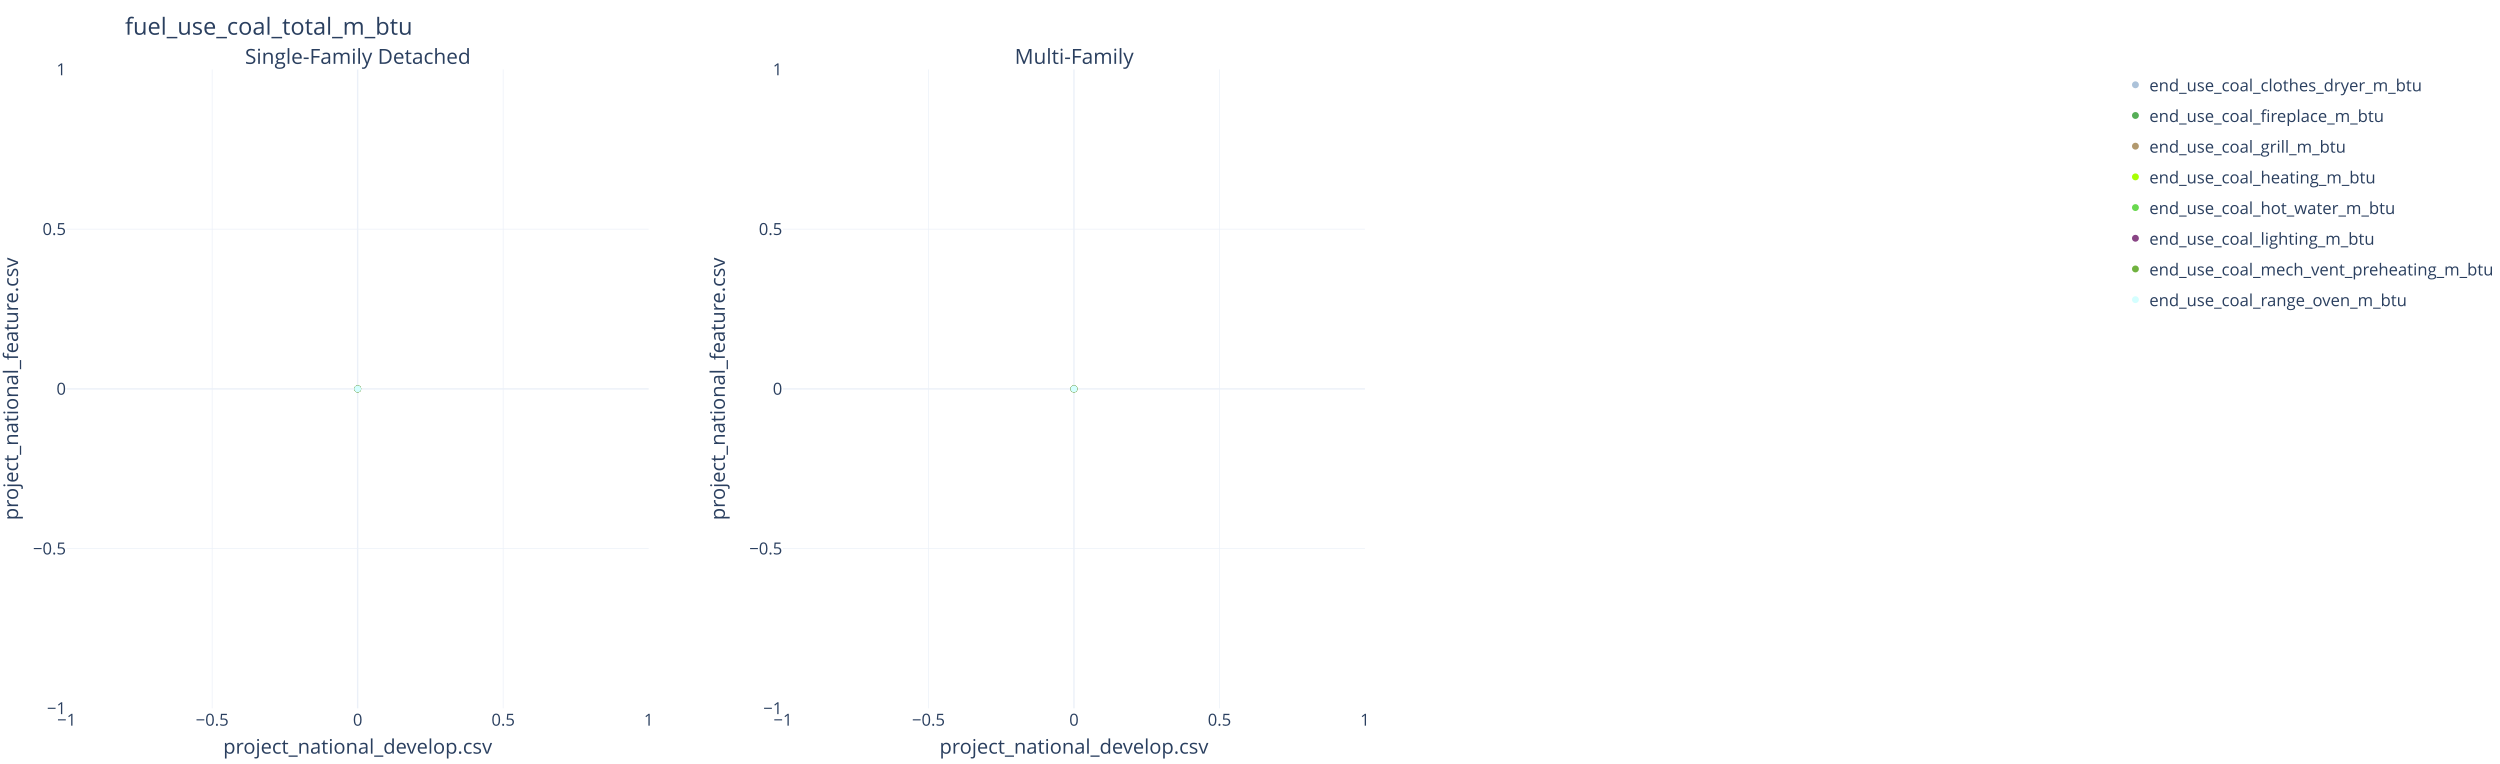
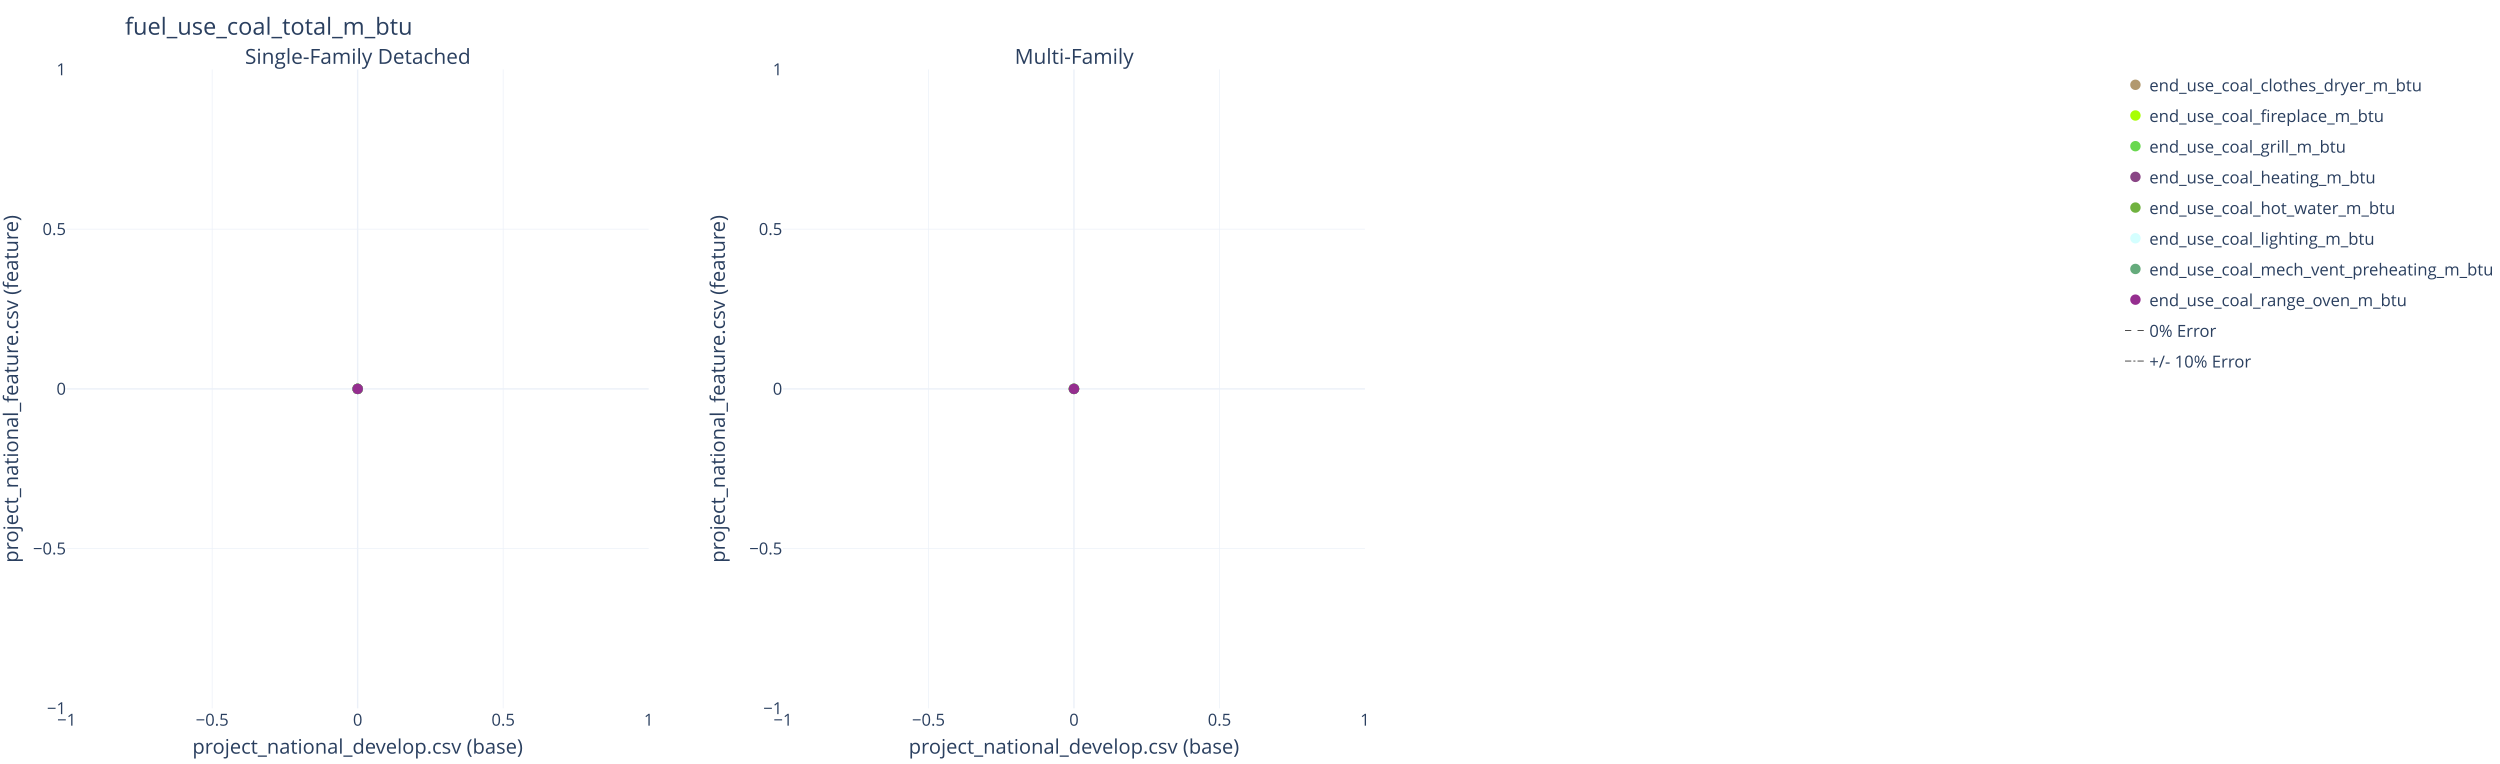
<svg xmlns="http://www.w3.org/2000/svg" class="main-svg" width="3600" height="1100" style="" viewBox="0 0 3600 1100">
  <rect x="0" y="0" width="3600" height="1100" style="fill: rgb(255, 255, 255); fill-opacity: 1;" />
-   <defs id="defs-94678b">
+   <defs id="defs-ed091d">
    <g class="clips">
-       <clipPath id="clip94678bxyplot" class="plotclip">
+       <clipPath id="cliped091dxyplot" class="plotclip">
        <rect width="838.067" height="920" />
      </clipPath>
-       <clipPath id="clip94678bx2y2plot" class="plotclip">
+       <clipPath id="cliped091dx2y2plot" class="plotclip">
        <rect width="838.067" height="920" />
      </clipPath>
-       <clipPath class="axesclip" id="clip94678bx">
+       <clipPath class="axesclip" id="cliped091dx">
        <rect x="96" y="0" width="838.067" height="1100" />
      </clipPath>
-       <clipPath class="axesclip" id="clip94678by">
+       <clipPath class="axesclip" id="cliped091dy">
        <rect x="0" y="100" width="3600" height="920" />
      </clipPath>
-       <clipPath class="axesclip" id="clip94678bxy">
+       <clipPath class="axesclip" id="cliped091dxy">
        <rect x="96" y="100" width="838.067" height="920" />
      </clipPath>
-       <clipPath class="axesclip" id="clip94678by2">
+       <clipPath class="axesclip" id="cliped091dy2">
        <rect x="0" y="100" width="3600" height="920" />
      </clipPath>
-       <clipPath class="axesclip" id="clip94678bxy2">
+       <clipPath class="axesclip" id="cliped091dxy2">
        <rect x="96" y="100" width="838.067" height="920" />
      </clipPath>
-       <clipPath class="axesclip" id="clip94678bx2">
+       <clipPath class="axesclip" id="cliped091dx2">
        <rect x="1127.467" y="0" width="838.067" height="1100" />
      </clipPath>
-       <clipPath class="axesclip" id="clip94678bx2y">
+       <clipPath class="axesclip" id="cliped091dx2y">
        <rect x="1127.467" y="100" width="838.067" height="920" />
      </clipPath>
-       <clipPath class="axesclip" id="clip94678bx2y2">
+       <clipPath class="axesclip" id="cliped091dx2y2">
        <rect x="1127.467" y="100" width="838.067" height="920" />
      </clipPath>
    </g>
    <g class="gradients" />
  </defs>
  <g class="bglayer" />
  <g class="layer-below">
    <g class="imagelayer" />
    <g class="shapelayer" />
  </g>
  <g class="cartesianlayer">
    <g class="subplot xy">
      <g class="layer-subplot">
        <g class="shapelayer" />
        <g class="imagelayer" />
      </g>
      <g class="gridlayer">
        <g class="x">
          <path class="xgrid crisp" transform="translate(305.52,0)" d="M0,100v920" style="stroke: rgb(235, 240, 248); stroke-opacity: 1; stroke-width: 1px;" />
          <path class="xgrid crisp" transform="translate(724.55,0)" d="M0,100v920" style="stroke: rgb(235, 240, 248); stroke-opacity: 1; stroke-width: 1px;" />
        </g>
        <g class="y">
          <path class="ygrid crisp" transform="translate(0,790)" d="M96,0h838.067" style="stroke: rgb(235, 240, 248); stroke-opacity: 1; stroke-width: 1px;" />
          <path class="ygrid crisp" transform="translate(0,330)" d="M96,0h838.067" style="stroke: rgb(235, 240, 248); stroke-opacity: 1; stroke-width: 1px;" />
        </g>
      </g>
      <g class="zerolinelayer">
        <path class="xzl zl crisp" transform="translate(515.03,0)" d="M0,100v920" style="stroke: rgb(235, 240, 248); stroke-opacity: 1; stroke-width: 2px;" />
        <path class="yzl zl crisp" transform="translate(0,560)" d="M96,0h838.067" style="stroke: rgb(235, 240, 248); stroke-opacity: 1; stroke-width: 2px;" />
      </g>
      <path class="xlines-below" />
      <path class="ylines-below" />
      <g class="overlines-below" />
      <g class="xaxislayer-below" />
      <g class="yaxislayer-below" />
      <g class="overaxes-below" />
-       <g class="plot" transform="translate(96,100)" clip-path="url('#clip94678bxyplot')">
+       <g class="plot" transform="translate(96,100)" clip-path="url('#cliped091dxyplot')">
        <g class="scatterlayer mlayer">
-           <g class="trace scatter trace710311" style="stroke-miterlimit: 2; opacity: 1;">
-             <g class="fills" />
-             <g class="errorbars" />
-             <g class="lines" />
-             <g class="points">
-               <path class="point" transform="translate(419.03,460)" d="M5,0A5,5 0 1,1 0,-5A5,5 0 0,1 5,0Z" style="opacity: 1; stroke-width: 0px; fill: rgb(172, 194, 217); fill-opacity: 1;" />
-             </g>
-             <g class="text" />
-           </g>
-           <g class="trace scatter trace073301" style="stroke-miterlimit: 2; opacity: 1;">
-             <g class="fills" />
-             <g class="errorbars" />
-             <g class="lines" />
-             <g class="points">
-               <path class="point" transform="translate(419.03,460)" d="M5,0A5,5 0 1,1 0,-5A5,5 0 0,1 5,0Z" style="opacity: 1; stroke-width: 0px; fill: rgb(86, 174, 87); fill-opacity: 1;" />
-             </g>
-             <g class="text" />
-           </g>
-           <g class="trace scatter traceb9f1d2" style="stroke-miterlimit: 2; opacity: 1;">
-             <g class="fills" />
-             <g class="errorbars" />
-             <g class="lines" />
-             <g class="points">
-               <path class="point" transform="translate(419.03,460)" d="M5,0A5,5 0 1,1 0,-5A5,5 0 0,1 5,0Z" style="opacity: 1; stroke-width: 0px; fill: rgb(178, 153, 110); fill-opacity: 1;" />
-             </g>
-             <g class="text" />
-           </g>
-           <g class="trace scatter trace494e0f" style="stroke-miterlimit: 2; opacity: 1;">
-             <g class="fills" />
-             <g class="errorbars" />
-             <g class="lines" />
-             <g class="points">
-               <path class="point" transform="translate(419.03,460)" d="M5,0A5,5 0 1,1 0,-5A5,5 0 0,1 5,0Z" style="opacity: 1; stroke-width: 0px; fill: rgb(168, 255, 4); fill-opacity: 1;" />
-             </g>
-             <g class="text" />
-           </g>
-           <g class="trace scatter trace3a5a99" style="stroke-miterlimit: 2; opacity: 1;">
-             <g class="fills" />
-             <g class="errorbars" />
-             <g class="lines" />
-             <g class="points">
-               <path class="point" transform="translate(419.03,460)" d="M5,0A5,5 0 1,1 0,-5A5,5 0 0,1 5,0Z" style="opacity: 1; stroke-width: 0px; fill: rgb(105, 216, 79); fill-opacity: 1;" />
-             </g>
-             <g class="text" />
-           </g>
-           <g class="trace scatter trace2e0245" style="stroke-miterlimit: 2; opacity: 1;">
-             <g class="fills" />
-             <g class="errorbars" />
-             <g class="lines" />
-             <g class="points">
-               <path class="point" transform="translate(419.03,460)" d="M5,0A5,5 0 1,1 0,-5A5,5 0 0,1 5,0Z" style="opacity: 1; stroke-width: 0px; fill: rgb(137, 69, 133); fill-opacity: 1;" />
-             </g>
-             <g class="text" />
-           </g>
-           <g class="trace scatter trace56c5fd" style="stroke-miterlimit: 2; opacity: 1;">
-             <g class="fills" />
-             <g class="errorbars" />
-             <g class="lines" />
-             <g class="points">
-               <path class="point" transform="translate(419.03,460)" d="M5,0A5,5 0 1,1 0,-5A5,5 0 0,1 5,0Z" style="opacity: 1; stroke-width: 0px; fill: rgb(112, 178, 63); fill-opacity: 1;" />
-             </g>
-             <g class="text" />
-           </g>
-           <g class="trace scatter traceb5916f" style="stroke-miterlimit: 2; opacity: 1;">
-             <g class="fills" />
-             <g class="errorbars" />
-             <g class="lines" />
-             <g class="points">
-               <path class="point" transform="translate(419.03,460)" d="M5,0A5,5 0 1,1 0,-5A5,5 0 0,1 5,0Z" style="opacity: 1; stroke-width: 0px; fill: rgb(212, 255, 255); fill-opacity: 1;" />
-             </g>
-             <g class="text" />
-           </g>
-           <g class="trace scatter trace6bd25e" style="stroke-miterlimit: 2; opacity: 1;">
+           <g class="trace scatter trace823c44" style="stroke-miterlimit: 2; opacity: 1;">
+             <g class="fills" />
+             <g class="errorbars" />
+             <g class="lines" />
+             <g class="points">
+               <path class="point" transform="translate(419.03,460)" d="M7.5,0A7.5,7.5 0 1,1 0,-7.5A7.5,7.5 0 0,1 7.5,0Z" style="opacity: 1; stroke-width: 0px; fill: rgb(178, 153, 110); fill-opacity: 1;" />
+             </g>
+             <g class="text" />
+           </g>
+           <g class="trace scatter trace1d1b53" style="stroke-miterlimit: 2; opacity: 1;">
+             <g class="fills" />
+             <g class="errorbars" />
+             <g class="lines" />
+             <g class="points">
+               <path class="point" transform="translate(419.03,460)" d="M7.5,0A7.5,7.5 0 1,1 0,-7.5A7.5,7.5 0 0,1 7.5,0Z" style="opacity: 1; stroke-width: 0px; fill: rgb(168, 255, 4); fill-opacity: 1;" />
+             </g>
+             <g class="text" />
+           </g>
+           <g class="trace scatter tracea0a9a2" style="stroke-miterlimit: 2; opacity: 1;">
+             <g class="fills" />
+             <g class="errorbars" />
+             <g class="lines" />
+             <g class="points">
+               <path class="point" transform="translate(419.03,460)" d="M7.5,0A7.5,7.5 0 1,1 0,-7.5A7.5,7.5 0 0,1 7.5,0Z" style="opacity: 1; stroke-width: 0px; fill: rgb(105, 216, 79); fill-opacity: 1;" />
+             </g>
+             <g class="text" />
+           </g>
+           <g class="trace scatter trace26177e" style="stroke-miterlimit: 2; opacity: 1;">
+             <g class="fills" />
+             <g class="errorbars" />
+             <g class="lines" />
+             <g class="points">
+               <path class="point" transform="translate(419.03,460)" d="M7.5,0A7.5,7.5 0 1,1 0,-7.5A7.5,7.5 0 0,1 7.5,0Z" style="opacity: 1; stroke-width: 0px; fill: rgb(137, 69, 133); fill-opacity: 1;" />
+             </g>
+             <g class="text" />
+           </g>
+           <g class="trace scatter trace4a5c3f" style="stroke-miterlimit: 2; opacity: 1;">
+             <g class="fills" />
+             <g class="errorbars" />
+             <g class="lines" />
+             <g class="points">
+               <path class="point" transform="translate(419.03,460)" d="M7.5,0A7.5,7.5 0 1,1 0,-7.5A7.5,7.5 0 0,1 7.5,0Z" style="opacity: 1; stroke-width: 0px; fill: rgb(112, 178, 63); fill-opacity: 1;" />
+             </g>
+             <g class="text" />
+           </g>
+           <g class="trace scatter trace0bc71f" style="stroke-miterlimit: 2; opacity: 1;">
+             <g class="fills" />
+             <g class="errorbars" />
+             <g class="lines" />
+             <g class="points">
+               <path class="point" transform="translate(419.03,460)" d="M7.5,0A7.5,7.5 0 1,1 0,-7.5A7.5,7.5 0 0,1 7.5,0Z" style="opacity: 1; stroke-width: 0px; fill: rgb(212, 255, 255); fill-opacity: 1;" />
+             </g>
+             <g class="text" />
+           </g>
+           <g class="trace scatter trace095225" style="stroke-miterlimit: 2; opacity: 1;">
+             <g class="fills" />
+             <g class="errorbars" />
+             <g class="lines" />
+             <g class="points">
+               <path class="point" transform="translate(419.03,460)" d="M7.5,0A7.5,7.5 0 1,1 0,-7.5A7.5,7.5 0 0,1 7.5,0Z" style="opacity: 1; stroke-width: 0px; fill: rgb(101, 171, 124); fill-opacity: 1;" />
+             </g>
+             <g class="text" />
+           </g>
+           <g class="trace scatter tracea6c4b5" style="stroke-miterlimit: 2; opacity: 1;">
+             <g class="fills" />
+             <g class="errorbars" />
+             <g class="lines" />
+             <g class="points">
+               <path class="point" transform="translate(419.03,460)" d="M7.5,0A7.5,7.5 0 1,1 0,-7.5A7.5,7.5 0 0,1 7.5,0Z" style="opacity: 1; stroke-width: 0px; fill: rgb(149, 46, 143); fill-opacity: 1;" />
+             </g>
+             <g class="text" />
+           </g>
+           <g class="trace scatter tracebda69d" style="stroke-miterlimit: 2; opacity: 1;">
+             <g class="fills" />
+             <g class="errorbars" />
+             <g class="lines" />
+             <g class="points" />
+             <g class="text" />
+           </g>
+           <g class="trace scatter trace64af4a" style="stroke-miterlimit: 2; opacity: 1;">
+             <g class="fills" />
+             <g class="errorbars" />
+             <g class="lines" />
+             <g class="points" />
+             <g class="text" />
+           </g>
+           <g class="trace scatter trace958ac4" style="stroke-miterlimit: 2; opacity: 1;">
            <g class="fills" />
            <g class="errorbars" />
            <g class="lines" />
            <g class="points" />
            <g class="text" />
          </g>
        </g>
      </g>
      <g class="overplot" />
      <path class="xlines-above crisp" d="M0,0" style="fill: none;" />
      <path class="ylines-above crisp" d="M0,0" style="fill: none;" />
      <g class="overlines-above" />
      <g class="xaxislayer-above">
        <g class="xtick">
          <text text-anchor="middle" x="0" y="1045" transform="translate(96,0)" style="font-family: 'Open Sans', verdana, arial, sans-serif; font-size: 24px; fill: rgb(42, 63, 95); fill-opacity: 1; white-space: pre;">−1</text>
        </g>
        <g class="xtick">
          <text text-anchor="middle" x="0" y="1045" transform="translate(305.52,0)" style="font-family: 'Open Sans', verdana, arial, sans-serif; font-size: 24px; fill: rgb(42, 63, 95); fill-opacity: 1; white-space: pre;">−0.5</text>
        </g>
        <g class="xtick">
          <text text-anchor="middle" x="0" y="1045" transform="translate(515.03,0)" style="font-family: 'Open Sans', verdana, arial, sans-serif; font-size: 24px; fill: rgb(42, 63, 95); fill-opacity: 1; white-space: pre;">0</text>
        </g>
        <g class="xtick">
          <text text-anchor="middle" x="0" y="1045" transform="translate(724.55,0)" style="font-family: 'Open Sans', verdana, arial, sans-serif; font-size: 24px; fill: rgb(42, 63, 95); fill-opacity: 1; white-space: pre;">0.5</text>
        </g>
        <g class="xtick">
          <text text-anchor="middle" x="0" y="1045" transform="translate(934.07,0)" style="font-family: 'Open Sans', verdana, arial, sans-serif; font-size: 24px; fill: rgb(42, 63, 95); fill-opacity: 1; white-space: pre;">1</text>
        </g>
      </g>
      <g class="yaxislayer-above">
        <g class="ytick">
          <text text-anchor="end" x="95" y="8.4" transform="translate(0,1020)" style="font-family: 'Open Sans', verdana, arial, sans-serif; font-size: 24px; fill: rgb(42, 63, 95); fill-opacity: 1; white-space: pre;">−1</text>
        </g>
        <g class="ytick">
          <text text-anchor="end" x="95" y="8.4" transform="translate(0,790)" style="font-family: 'Open Sans', verdana, arial, sans-serif; font-size: 24px; fill: rgb(42, 63, 95); fill-opacity: 1; white-space: pre;">−0.5</text>
        </g>
        <g class="ytick">
          <text text-anchor="end" x="95" y="8.4" transform="translate(0,560)" style="font-family: 'Open Sans', verdana, arial, sans-serif; font-size: 24px; fill: rgb(42, 63, 95); fill-opacity: 1; white-space: pre;">0</text>
        </g>
        <g class="ytick">
          <text text-anchor="end" x="95" y="8.4" transform="translate(0,330)" style="font-family: 'Open Sans', verdana, arial, sans-serif; font-size: 24px; fill: rgb(42, 63, 95); fill-opacity: 1; white-space: pre;">0.5</text>
        </g>
        <g class="ytick">
          <text text-anchor="end" x="95" y="8.4" transform="translate(0,100)" style="font-family: 'Open Sans', verdana, arial, sans-serif; font-size: 24px; fill: rgb(42, 63, 95); fill-opacity: 1; white-space: pre;">1</text>
        </g>
      </g>
      <g class="overaxes-above" />
    </g>
    <g class="subplot x2y2">
      <g class="layer-subplot">
        <g class="shapelayer" />
        <g class="imagelayer" />
      </g>
      <g class="gridlayer">
        <g class="x2">
          <path class="x2grid crisp" transform="translate(1336.987,0)" d="M0,100v920" style="stroke: rgb(235, 240, 248); stroke-opacity: 1; stroke-width: 1px;" />
          <path class="x2grid crisp" transform="translate(1756.017,0)" d="M0,100v920" style="stroke: rgb(235, 240, 248); stroke-opacity: 1; stroke-width: 1px;" />
        </g>
        <g class="y2">
          <path class="y2grid crisp" transform="translate(0,790)" d="M1127.467,0h838.067" style="stroke: rgb(235, 240, 248); stroke-opacity: 1; stroke-width: 1px;" />
          <path class="y2grid crisp" transform="translate(0,330)" d="M1127.467,0h838.067" style="stroke: rgb(235, 240, 248); stroke-opacity: 1; stroke-width: 1px;" />
        </g>
      </g>
      <g class="zerolinelayer">
        <path class="x2zl zl crisp" transform="translate(1546.497,0)" d="M0,100v920" style="stroke: rgb(235, 240, 248); stroke-opacity: 1; stroke-width: 2px;" />
        <path class="y2zl zl crisp" transform="translate(0,560)" d="M1127.467,0h838.067" style="stroke: rgb(235, 240, 248); stroke-opacity: 1; stroke-width: 2px;" />
      </g>
      <path class="xlines-below" />
      <path class="ylines-below" />
      <g class="overlines-below" />
      <g class="xaxislayer-below" />
      <g class="yaxislayer-below" />
      <g class="overaxes-below" />
-       <g class="plot" transform="translate(1127.467,100)" clip-path="url('#clip94678bx2y2plot')">
+       <g class="plot" transform="translate(1127.467,100)" clip-path="url('#cliped091dx2y2plot')">
        <g class="scatterlayer mlayer">
-           <g class="trace scatter trace18701d" style="stroke-miterlimit: 2; opacity: 1;">
-             <g class="fills" />
-             <g class="errorbars" />
-             <g class="lines" />
-             <g class="points">
-               <path class="point" transform="translate(419.03,460)" d="M5,0A5,5 0 1,1 0,-5A5,5 0 0,1 5,0Z" style="opacity: 1; stroke-width: 0px; fill: rgb(172, 194, 217); fill-opacity: 1;" />
-             </g>
-             <g class="text" />
-           </g>
-           <g class="trace scatter trace52a32a" style="stroke-miterlimit: 2; opacity: 1;">
-             <g class="fills" />
-             <g class="errorbars" />
-             <g class="lines" />
-             <g class="points">
-               <path class="point" transform="translate(419.03,460)" d="M5,0A5,5 0 1,1 0,-5A5,5 0 0,1 5,0Z" style="opacity: 1; stroke-width: 0px; fill: rgb(86, 174, 87); fill-opacity: 1;" />
-             </g>
-             <g class="text" />
-           </g>
-           <g class="trace scatter trace4c1690" style="stroke-miterlimit: 2; opacity: 1;">
-             <g class="fills" />
-             <g class="errorbars" />
-             <g class="lines" />
-             <g class="points">
-               <path class="point" transform="translate(419.03,460)" d="M5,0A5,5 0 1,1 0,-5A5,5 0 0,1 5,0Z" style="opacity: 1; stroke-width: 0px; fill: rgb(178, 153, 110); fill-opacity: 1;" />
-             </g>
-             <g class="text" />
-           </g>
-           <g class="trace scatter trace4bab06" style="stroke-miterlimit: 2; opacity: 1;">
-             <g class="fills" />
-             <g class="errorbars" />
-             <g class="lines" />
-             <g class="points">
-               <path class="point" transform="translate(419.03,460)" d="M5,0A5,5 0 1,1 0,-5A5,5 0 0,1 5,0Z" style="opacity: 1; stroke-width: 0px; fill: rgb(168, 255, 4); fill-opacity: 1;" />
-             </g>
-             <g class="text" />
-           </g>
-           <g class="trace scatter traceb07df9" style="stroke-miterlimit: 2; opacity: 1;">
-             <g class="fills" />
-             <g class="errorbars" />
-             <g class="lines" />
-             <g class="points">
-               <path class="point" transform="translate(419.03,460)" d="M5,0A5,5 0 1,1 0,-5A5,5 0 0,1 5,0Z" style="opacity: 1; stroke-width: 0px; fill: rgb(105, 216, 79); fill-opacity: 1;" />
-             </g>
-             <g class="text" />
-           </g>
-           <g class="trace scatter tracede3e9a" style="stroke-miterlimit: 2; opacity: 1;">
-             <g class="fills" />
-             <g class="errorbars" />
-             <g class="lines" />
-             <g class="points">
-               <path class="point" transform="translate(419.03,460)" d="M5,0A5,5 0 1,1 0,-5A5,5 0 0,1 5,0Z" style="opacity: 1; stroke-width: 0px; fill: rgb(137, 69, 133); fill-opacity: 1;" />
-             </g>
-             <g class="text" />
-           </g>
-           <g class="trace scatter trace8f5a95" style="stroke-miterlimit: 2; opacity: 1;">
-             <g class="fills" />
-             <g class="errorbars" />
-             <g class="lines" />
-             <g class="points">
-               <path class="point" transform="translate(419.03,460)" d="M5,0A5,5 0 1,1 0,-5A5,5 0 0,1 5,0Z" style="opacity: 1; stroke-width: 0px; fill: rgb(112, 178, 63); fill-opacity: 1;" />
-             </g>
-             <g class="text" />
-           </g>
-           <g class="trace scatter trace6a62f3" style="stroke-miterlimit: 2; opacity: 1;">
-             <g class="fills" />
-             <g class="errorbars" />
-             <g class="lines" />
-             <g class="points">
-               <path class="point" transform="translate(419.03,460)" d="M5,0A5,5 0 1,1 0,-5A5,5 0 0,1 5,0Z" style="opacity: 1; stroke-width: 0px; fill: rgb(212, 255, 255); fill-opacity: 1;" />
-             </g>
-             <g class="text" />
-           </g>
-           <g class="trace scatter traceb321d5" style="stroke-miterlimit: 2; opacity: 1;">
+           <g class="trace scatter trace328098" style="stroke-miterlimit: 2; opacity: 1;">
+             <g class="fills" />
+             <g class="errorbars" />
+             <g class="lines" />
+             <g class="points">
+               <path class="point" transform="translate(419.03,460)" d="M7.5,0A7.5,7.5 0 1,1 0,-7.5A7.5,7.5 0 0,1 7.5,0Z" style="opacity: 1; stroke-width: 0px; fill: rgb(178, 153, 110); fill-opacity: 1;" />
+             </g>
+             <g class="text" />
+           </g>
+           <g class="trace scatter trace99a87f" style="stroke-miterlimit: 2; opacity: 1;">
+             <g class="fills" />
+             <g class="errorbars" />
+             <g class="lines" />
+             <g class="points">
+               <path class="point" transform="translate(419.03,460)" d="M7.5,0A7.5,7.5 0 1,1 0,-7.5A7.5,7.5 0 0,1 7.5,0Z" style="opacity: 1; stroke-width: 0px; fill: rgb(168, 255, 4); fill-opacity: 1;" />
+             </g>
+             <g class="text" />
+           </g>
+           <g class="trace scatter trace9da294" style="stroke-miterlimit: 2; opacity: 1;">
+             <g class="fills" />
+             <g class="errorbars" />
+             <g class="lines" />
+             <g class="points">
+               <path class="point" transform="translate(419.03,460)" d="M7.5,0A7.5,7.5 0 1,1 0,-7.5A7.5,7.5 0 0,1 7.5,0Z" style="opacity: 1; stroke-width: 0px; fill: rgb(105, 216, 79); fill-opacity: 1;" />
+             </g>
+             <g class="text" />
+           </g>
+           <g class="trace scatter tracebed4d6" style="stroke-miterlimit: 2; opacity: 1;">
+             <g class="fills" />
+             <g class="errorbars" />
+             <g class="lines" />
+             <g class="points">
+               <path class="point" transform="translate(419.03,460)" d="M7.5,0A7.5,7.5 0 1,1 0,-7.5A7.5,7.5 0 0,1 7.5,0Z" style="opacity: 1; stroke-width: 0px; fill: rgb(137, 69, 133); fill-opacity: 1;" />
+             </g>
+             <g class="text" />
+           </g>
+           <g class="trace scatter trace8d954c" style="stroke-miterlimit: 2; opacity: 1;">
+             <g class="fills" />
+             <g class="errorbars" />
+             <g class="lines" />
+             <g class="points">
+               <path class="point" transform="translate(419.03,460)" d="M7.5,0A7.5,7.5 0 1,1 0,-7.5A7.5,7.5 0 0,1 7.5,0Z" style="opacity: 1; stroke-width: 0px; fill: rgb(112, 178, 63); fill-opacity: 1;" />
+             </g>
+             <g class="text" />
+           </g>
+           <g class="trace scatter trace8e1cf2" style="stroke-miterlimit: 2; opacity: 1;">
+             <g class="fills" />
+             <g class="errorbars" />
+             <g class="lines" />
+             <g class="points">
+               <path class="point" transform="translate(419.03,460)" d="M7.5,0A7.5,7.5 0 1,1 0,-7.5A7.5,7.5 0 0,1 7.5,0Z" style="opacity: 1; stroke-width: 0px; fill: rgb(212, 255, 255); fill-opacity: 1;" />
+             </g>
+             <g class="text" />
+           </g>
+           <g class="trace scatter trace29c045" style="stroke-miterlimit: 2; opacity: 1;">
+             <g class="fills" />
+             <g class="errorbars" />
+             <g class="lines" />
+             <g class="points">
+               <path class="point" transform="translate(419.03,460)" d="M7.5,0A7.5,7.5 0 1,1 0,-7.5A7.5,7.5 0 0,1 7.5,0Z" style="opacity: 1; stroke-width: 0px; fill: rgb(101, 171, 124); fill-opacity: 1;" />
+             </g>
+             <g class="text" />
+           </g>
+           <g class="trace scatter tracefb71c3" style="stroke-miterlimit: 2; opacity: 1;">
+             <g class="fills" />
+             <g class="errorbars" />
+             <g class="lines" />
+             <g class="points">
+               <path class="point" transform="translate(419.03,460)" d="M7.5,0A7.5,7.5 0 1,1 0,-7.5A7.5,7.5 0 0,1 7.5,0Z" style="opacity: 1; stroke-width: 0px; fill: rgb(149, 46, 143); fill-opacity: 1;" />
+             </g>
+             <g class="text" />
+           </g>
+           <g class="trace scatter trace615777" style="stroke-miterlimit: 2; opacity: 1;">
+             <g class="fills" />
+             <g class="errorbars" />
+             <g class="lines" />
+             <g class="points" />
+             <g class="text" />
+           </g>
+           <g class="trace scatter trace800184" style="stroke-miterlimit: 2; opacity: 1;">
+             <g class="fills" />
+             <g class="errorbars" />
+             <g class="lines" />
+             <g class="points" />
+             <g class="text" />
+           </g>
+           <g class="trace scatter trace47124d" style="stroke-miterlimit: 2; opacity: 1;">
            <g class="fills" />
            <g class="errorbars" />
            <g class="lines" />
            <g class="points" />
            <g class="text" />
          </g>
        </g>
      </g>
      <g class="overplot" />
      <path class="xlines-above crisp" d="M0,0" style="fill: none;" />
      <path class="ylines-above crisp" d="M0,0" style="fill: none;" />
      <g class="overlines-above" />
      <g class="xaxislayer-above">
        <g class="x2tick">
          <text text-anchor="middle" x="0" y="1045" transform="translate(1127.467,0)" style="font-family: 'Open Sans', verdana, arial, sans-serif; font-size: 24px; fill: rgb(42, 63, 95); fill-opacity: 1; white-space: pre;">−1</text>
        </g>
        <g class="x2tick">
          <text text-anchor="middle" x="0" y="1045" transform="translate(1336.987,0)" style="font-family: 'Open Sans', verdana, arial, sans-serif; font-size: 24px; fill: rgb(42, 63, 95); fill-opacity: 1; white-space: pre;">−0.5</text>
        </g>
        <g class="x2tick">
          <text text-anchor="middle" x="0" y="1045" transform="translate(1546.497,0)" style="font-family: 'Open Sans', verdana, arial, sans-serif; font-size: 24px; fill: rgb(42, 63, 95); fill-opacity: 1; white-space: pre;">0</text>
        </g>
        <g class="x2tick">
          <text text-anchor="middle" x="0" y="1045" transform="translate(1756.017,0)" style="font-family: 'Open Sans', verdana, arial, sans-serif; font-size: 24px; fill: rgb(42, 63, 95); fill-opacity: 1; white-space: pre;">0.5</text>
        </g>
        <g class="x2tick">
          <text text-anchor="middle" x="0" y="1045" transform="translate(1965.537,0)" style="font-family: 'Open Sans', verdana, arial, sans-serif; font-size: 24px; fill: rgb(42, 63, 95); fill-opacity: 1; white-space: pre;">1</text>
        </g>
      </g>
      <g class="yaxislayer-above">
        <g class="y2tick">
          <text text-anchor="end" x="1126.467" y="8.4" transform="translate(0,1020)" style="font-family: 'Open Sans', verdana, arial, sans-serif; font-size: 24px; fill: rgb(42, 63, 95); fill-opacity: 1; white-space: pre;">−1</text>
        </g>
        <g class="y2tick">
          <text text-anchor="end" x="1126.467" y="8.4" transform="translate(0,790)" style="font-family: 'Open Sans', verdana, arial, sans-serif; font-size: 24px; fill: rgb(42, 63, 95); fill-opacity: 1; white-space: pre;">−0.5</text>
        </g>
        <g class="y2tick">
          <text text-anchor="end" x="1126.467" y="8.4" transform="translate(0,560)" style="font-family: 'Open Sans', verdana, arial, sans-serif; font-size: 24px; fill: rgb(42, 63, 95); fill-opacity: 1; white-space: pre;">0</text>
        </g>
        <g class="y2tick">
          <text text-anchor="end" x="1126.467" y="8.4" transform="translate(0,330)" style="font-family: 'Open Sans', verdana, arial, sans-serif; font-size: 24px; fill: rgb(42, 63, 95); fill-opacity: 1; white-space: pre;">0.5</text>
        </g>
        <g class="y2tick">
          <text text-anchor="end" x="1126.467" y="8.4" transform="translate(0,100)" style="font-family: 'Open Sans', verdana, arial, sans-serif; font-size: 24px; fill: rgb(42, 63, 95); fill-opacity: 1; white-space: pre;">1</text>
        </g>
      </g>
      <g class="overaxes-above" />
    </g>
  </g>
  <g class="polarlayer" />
  <g class="ternarylayer" />
  <g class="geolayer" />
  <g class="funnelarealayer" />
  <g class="pielayer" />
  <g class="treemaplayer" />
  <g class="sunburstlayer" />
  <g class="glimages" />
-   <defs id="topdefs-94678b">
+   <defs id="topdefs-ed091d">
    <g class="clips" />
-     <clipPath id="legend94678b">
-       <rect width="533" height="354" x="0" y="0" />
+     <clipPath id="legended091d">
+       <rect width="533" height="442" x="0" y="0" />
    </clipPath>
  </defs>
  <g class="layer-above">
    <g class="imagelayer" />
    <g class="shapelayer" />
  </g>
  <g class="infolayer">
    <g class="legend" pointer-events="all" transform="translate(3055.02,100)">
-       <rect class="bg" shape-rendering="crispEdges" style="stroke: rgb(68, 68, 68); stroke-opacity: 1; fill: rgb(255, 255, 255); fill-opacity: 1; stroke-width: 0px;" width="533" height="354" x="0" y="0" />
-       <g class="scrollbox" transform="" clip-path="url('#legend94678b')">
+       <rect class="bg" shape-rendering="crispEdges" style="stroke: rgb(68, 68, 68); stroke-opacity: 1; fill: rgb(255, 255, 255); fill-opacity: 1; stroke-width: 0px;" width="533" height="442" x="0" y="0" />
+       <g class="scrollbox" transform="" clip-path="url('#legended091d')">
        <g class="groups" transform="">
          <g class="traces" transform="translate(0,22.1)" style="opacity: 1;">
            <text class="legendtext" text-anchor="start" x="40" y="9.36" style="font-family: 'Open Sans', verdana, arial, sans-serif; font-size: 24px; fill: rgb(42, 63, 95); fill-opacity: 1; white-space: pre;">end_use_coal_clothes_dryer_m_btu</text>
            <g class="layers" style="opacity: 1;">
              <g class="legendfill" />
              <g class="legendlines" />
              <g class="legendsymbols">
                <g class="legendpoints">
-                   <path class="scatterpts" transform="translate(20,0)" d="M5,0A5,5 0 1,1 0,-5A5,5 0 0,1 5,0Z" style="opacity: 1; stroke-width: 0px; fill: rgb(172, 194, 217); fill-opacity: 1;" />
+                   <path class="scatterpts" transform="translate(20,0)" d="M7.5,0A7.5,7.5 0 1,1 0,-7.5A7.5,7.5 0 0,1 7.5,0Z" style="opacity: 1; stroke-width: 0px; fill: rgb(178, 153, 110); fill-opacity: 1;" />
                </g>
              </g>
            </g>
            <rect class="legendtoggle" x="0" y="-17.1" width="527.031" height="34.2" style="fill: rgb(0, 0, 0); fill-opacity: 0;" />
          </g>
        </g>
        <g class="groups" transform="translate(0,10)">
          <g class="traces" transform="translate(0,56.3)" style="opacity: 1;">
            <text class="legendtext" text-anchor="start" x="40" y="9.36" style="font-family: 'Open Sans', verdana, arial, sans-serif; font-size: 24px; fill: rgb(42, 63, 95); fill-opacity: 1; white-space: pre;">end_use_coal_fireplace_m_btu</text>
            <g class="layers" style="opacity: 1;">
              <g class="legendfill" />
              <g class="legendlines" />
              <g class="legendsymbols">
                <g class="legendpoints">
-                   <path class="scatterpts" transform="translate(20,0)" d="M5,0A5,5 0 1,1 0,-5A5,5 0 0,1 5,0Z" style="opacity: 1; stroke-width: 0px; fill: rgb(86, 174, 87); fill-opacity: 1;" />
+                   <path class="scatterpts" transform="translate(20,0)" d="M7.5,0A7.5,7.5 0 1,1 0,-7.5A7.5,7.5 0 0,1 7.5,0Z" style="opacity: 1; stroke-width: 0px; fill: rgb(168, 255, 4); fill-opacity: 1;" />
                </g>
              </g>
            </g>
            <rect class="legendtoggle" x="0" y="-17.1" width="527.031" height="34.2" style="fill: rgb(0, 0, 0); fill-opacity: 0;" />
          </g>
        </g>
        <g class="groups" transform="translate(0,20)">
          <g class="traces" transform="translate(0,90.5)" style="opacity: 1;">
            <text class="legendtext" text-anchor="start" x="40" y="9.36" style="font-family: 'Open Sans', verdana, arial, sans-serif; font-size: 24px; fill: rgb(42, 63, 95); fill-opacity: 1; white-space: pre;">end_use_coal_grill_m_btu</text>
            <g class="layers" style="opacity: 1;">
              <g class="legendfill" />
              <g class="legendlines" />
              <g class="legendsymbols">
                <g class="legendpoints">
-                   <path class="scatterpts" transform="translate(20,0)" d="M5,0A5,5 0 1,1 0,-5A5,5 0 0,1 5,0Z" style="opacity: 1; stroke-width: 0px; fill: rgb(178, 153, 110); fill-opacity: 1;" />
+                   <path class="scatterpts" transform="translate(20,0)" d="M7.5,0A7.5,7.5 0 1,1 0,-7.5A7.5,7.5 0 0,1 7.5,0Z" style="opacity: 1; stroke-width: 0px; fill: rgb(105, 216, 79); fill-opacity: 1;" />
                </g>
              </g>
            </g>
            <rect class="legendtoggle" x="0" y="-17.1" width="527.031" height="34.2" style="fill: rgb(0, 0, 0); fill-opacity: 0;" />
          </g>
        </g>
        <g class="groups" transform="translate(0,30)">
          <g class="traces" transform="translate(0,124.7)" style="opacity: 1;">
            <text class="legendtext" text-anchor="start" x="40" y="9.36" style="font-family: 'Open Sans', verdana, arial, sans-serif; font-size: 24px; fill: rgb(42, 63, 95); fill-opacity: 1; white-space: pre;">end_use_coal_heating_m_btu</text>
            <g class="layers" style="opacity: 1;">
              <g class="legendfill" />
              <g class="legendlines" />
              <g class="legendsymbols">
                <g class="legendpoints">
-                   <path class="scatterpts" transform="translate(20,0)" d="M5,0A5,5 0 1,1 0,-5A5,5 0 0,1 5,0Z" style="opacity: 1; stroke-width: 0px; fill: rgb(168, 255, 4); fill-opacity: 1;" />
+                   <path class="scatterpts" transform="translate(20,0)" d="M7.5,0A7.5,7.5 0 1,1 0,-7.5A7.5,7.5 0 0,1 7.5,0Z" style="opacity: 1; stroke-width: 0px; fill: rgb(137, 69, 133); fill-opacity: 1;" />
                </g>
              </g>
            </g>
            <rect class="legendtoggle" x="0" y="-17.1" width="527.031" height="34.2" style="fill: rgb(0, 0, 0); fill-opacity: 0;" />
          </g>
        </g>
        <g class="groups" transform="translate(0,40)">
          <g class="traces" transform="translate(0,158.9)" style="opacity: 1;">
            <text class="legendtext" text-anchor="start" x="40" y="9.36" style="font-family: 'Open Sans', verdana, arial, sans-serif; font-size: 24px; fill: rgb(42, 63, 95); fill-opacity: 1; white-space: pre;">end_use_coal_hot_water_m_btu</text>
            <g class="layers" style="opacity: 1;">
              <g class="legendfill" />
              <g class="legendlines" />
              <g class="legendsymbols">
                <g class="legendpoints">
-                   <path class="scatterpts" transform="translate(20,0)" d="M5,0A5,5 0 1,1 0,-5A5,5 0 0,1 5,0Z" style="opacity: 1; stroke-width: 0px; fill: rgb(105, 216, 79); fill-opacity: 1;" />
+                   <path class="scatterpts" transform="translate(20,0)" d="M7.5,0A7.5,7.5 0 1,1 0,-7.5A7.5,7.5 0 0,1 7.5,0Z" style="opacity: 1; stroke-width: 0px; fill: rgb(112, 178, 63); fill-opacity: 1;" />
                </g>
              </g>
            </g>
            <rect class="legendtoggle" x="0" y="-17.1" width="527.031" height="34.2" style="fill: rgb(0, 0, 0); fill-opacity: 0;" />
          </g>
        </g>
        <g class="groups" transform="translate(0,50)">
          <g class="traces" transform="translate(0,193.1)" style="opacity: 1;">
            <text class="legendtext" text-anchor="start" x="40" y="9.36" style="font-family: 'Open Sans', verdana, arial, sans-serif; font-size: 24px; fill: rgb(42, 63, 95); fill-opacity: 1; white-space: pre;">end_use_coal_lighting_m_btu</text>
            <g class="layers" style="opacity: 1;">
              <g class="legendfill" />
              <g class="legendlines" />
              <g class="legendsymbols">
                <g class="legendpoints">
-                   <path class="scatterpts" transform="translate(20,0)" d="M5,0A5,5 0 1,1 0,-5A5,5 0 0,1 5,0Z" style="opacity: 1; stroke-width: 0px; fill: rgb(137, 69, 133); fill-opacity: 1;" />
+                   <path class="scatterpts" transform="translate(20,0)" d="M7.5,0A7.5,7.5 0 1,1 0,-7.5A7.5,7.5 0 0,1 7.5,0Z" style="opacity: 1; stroke-width: 0px; fill: rgb(212, 255, 255); fill-opacity: 1;" />
                </g>
              </g>
            </g>
            <rect class="legendtoggle" x="0" y="-17.1" width="527.031" height="34.2" style="fill: rgb(0, 0, 0); fill-opacity: 0;" />
          </g>
        </g>
        <g class="groups" transform="translate(0,60)">
          <g class="traces" transform="translate(0,227.3)" style="opacity: 1;">
            <text class="legendtext" text-anchor="start" x="40" y="9.36" style="font-family: 'Open Sans', verdana, arial, sans-serif; font-size: 24px; fill: rgb(42, 63, 95); fill-opacity: 1; white-space: pre;">end_use_coal_mech_vent_preheating_m_btu</text>
            <g class="layers" style="opacity: 1;">
              <g class="legendfill" />
              <g class="legendlines" />
              <g class="legendsymbols">
                <g class="legendpoints">
-                   <path class="scatterpts" transform="translate(20,0)" d="M5,0A5,5 0 1,1 0,-5A5,5 0 0,1 5,0Z" style="opacity: 1; stroke-width: 0px; fill: rgb(112, 178, 63); fill-opacity: 1;" />
+                   <path class="scatterpts" transform="translate(20,0)" d="M7.5,0A7.5,7.5 0 1,1 0,-7.5A7.5,7.5 0 0,1 7.5,0Z" style="opacity: 1; stroke-width: 0px; fill: rgb(101, 171, 124); fill-opacity: 1;" />
                </g>
              </g>
            </g>
            <rect class="legendtoggle" x="0" y="-17.1" width="527.031" height="34.2" style="fill: rgb(0, 0, 0); fill-opacity: 0;" />
          </g>
        </g>
        <g class="groups" transform="translate(0,70)">
          <g class="traces" transform="translate(0,261.5)" style="opacity: 1;">
            <text class="legendtext" text-anchor="start" x="40" y="9.36" style="font-family: 'Open Sans', verdana, arial, sans-serif; font-size: 24px; fill: rgb(42, 63, 95); fill-opacity: 1; white-space: pre;">end_use_coal_range_oven_m_btu</text>
            <g class="layers" style="opacity: 1;">
              <g class="legendfill" />
              <g class="legendlines" />
              <g class="legendsymbols">
                <g class="legendpoints">
-                   <path class="scatterpts" transform="translate(20,0)" d="M5,0A5,5 0 1,1 0,-5A5,5 0 0,1 5,0Z" style="opacity: 1; stroke-width: 0px; fill: rgb(212, 255, 255); fill-opacity: 1;" />
-                 </g>
+                   <path class="scatterpts" transform="translate(20,0)" d="M7.5,0A7.5,7.5 0 1,1 0,-7.5A7.5,7.5 0 0,1 7.5,0Z" style="opacity: 1; stroke-width: 0px; fill: rgb(149, 46, 143); fill-opacity: 1;" />
+                 </g>
+               </g>
+             </g>
+             <rect class="legendtoggle" x="0" y="-17.1" width="527.031" height="34.2" style="fill: rgb(0, 0, 0); fill-opacity: 0;" />
+           </g>
+         </g>
+         <g class="groups" transform="translate(0,80)">
+           <g class="traces" transform="translate(0,295.7)" style="opacity: 1;">
+             <text class="legendtext" text-anchor="start" x="40" y="9.36" style="font-family: 'Open Sans', verdana, arial, sans-serif; font-size: 24px; fill: rgb(42, 63, 95); fill-opacity: 1; white-space: pre;">0% Error</text>
+             <g class="layers" style="opacity: 1;">
+               <g class="legendfill" />
+               <g class="legendlines">
+                 <path class="js-line" d="M5,0h30" style="fill: none; stroke: rgb(0, 0, 0); stroke-opacity: 1; stroke-dasharray: 9px, 9px; stroke-width: 1px;" />
+               </g>
+               <g class="legendsymbols">
+                 <g class="legendpoints" />
+               </g>
+             </g>
+             <rect class="legendtoggle" x="0" y="-17.1" width="527.031" height="34.2" style="fill: rgb(0, 0, 0); fill-opacity: 0;" />
+           </g>
+         </g>
+         <g class="groups" transform="translate(0,90)">
+           <g class="traces" transform="translate(0,329.9)" style="opacity: 1;">
+             <text class="legendtext" text-anchor="start" x="40" y="9.36" style="font-family: 'Open Sans', verdana, arial, sans-serif; font-size: 24px; fill: rgb(42, 63, 95); fill-opacity: 1; white-space: pre;">+/- 10% Error</text>
+             <g class="layers" style="opacity: 1;">
+               <g class="legendfill" />
+               <g class="legendlines">
+                 <path class="js-line" d="M5,0h30" style="fill: none; stroke: rgb(0, 0, 0); stroke-opacity: 1; stroke-dasharray: 9px, 3px, 3px, 3px; stroke-width: 1px;" />
+               </g>
+               <g class="legendsymbols">
+                 <g class="legendpoints" />
              </g>
            </g>
            <rect class="legendtoggle" x="0" y="-17.1" width="527.031" height="34.2" style="fill: rgb(0, 0, 0); fill-opacity: 0;" />
          </g>
        </g>
      </g>
      <rect class="scrollbar" rx="20" ry="3" width="0" height="0" style="fill: rgb(128, 139, 164); fill-opacity: 1;" x="0" y="0" />
    </g>
    <g class="g-gtitle">
      <text class="gtitle" x="180" y="50" text-anchor="start" dy="0em" style="font-family: 'Open Sans', verdana, arial, sans-serif; font-size: 34px; fill: rgb(42, 63, 95); opacity: 1; font-weight: normal; white-space: pre;">fuel_use_coal_total_m_btu</text>
    </g>
    <g class="g-xtitle">
-       <text class="xtitle" x="515.033" y="1085.3" text-anchor="middle" style="font-family: 'Open Sans', verdana, arial, sans-serif; font-size: 29px; fill: rgb(42, 63, 95); opacity: 1; font-weight: normal; white-space: pre;">project_national_develop.csv</text>
+       <text class="xtitle" x="515.033" y="1085.3" text-anchor="middle" style="font-family: 'Open Sans', verdana, arial, sans-serif; font-size: 29px; fill: rgb(42, 63, 95); opacity: 1; font-weight: normal; white-space: pre;">project_national_develop.csv (base)</text>
    </g>
    <g class="g-x2title">
-       <text class="x2title" x="1546.5" y="1085.3" text-anchor="middle" style="font-family: 'Open Sans', verdana, arial, sans-serif; font-size: 29px; fill: rgb(42, 63, 95); opacity: 1; font-weight: normal; white-space: pre;">project_national_develop.csv</text>
+       <text class="x2title" x="1546.5" y="1085.3" text-anchor="middle" style="font-family: 'Open Sans', verdana, arial, sans-serif; font-size: 29px; fill: rgb(42, 63, 95); opacity: 1; font-weight: normal; white-space: pre;">project_national_develop.csv (base)</text>
    </g>
    <g class="g-ytitle" transform="translate(13.69043,0)">
-       <text class="ytitle" transform="rotate(-90,12.30938,560)" x="12.309" y="560" text-anchor="middle" style="font-family: 'Open Sans', verdana, arial, sans-serif; font-size: 29px; fill: rgb(42, 63, 95); opacity: 1; font-weight: normal; white-space: pre;">project_national_feature.csv</text>
+       <text class="ytitle" transform="rotate(-90,12.30938,560)" x="12.309" y="560" text-anchor="middle" style="font-family: 'Open Sans', verdana, arial, sans-serif; font-size: 29px; fill: rgb(42, 63, 95); opacity: 1; font-weight: normal; white-space: pre;">project_national_feature.csv (feature)</text>
    </g>
    <g class="g-y2title">
-       <text class="y2title" transform="rotate(-90,1043.778,560)" x="1043.778" y="560" text-anchor="middle" style="font-family: 'Open Sans', verdana, arial, sans-serif; font-size: 29px; fill: rgb(42, 63, 95); opacity: 1; font-weight: normal; white-space: pre;">project_national_feature.csv</text>
+       <text class="y2title" transform="rotate(-90,1043.778,560)" x="1043.778" y="560" text-anchor="middle" style="font-family: 'Open Sans', verdana, arial, sans-serif; font-size: 29px; fill: rgb(42, 63, 95); opacity: 1; font-weight: normal; white-space: pre;">project_national_feature.csv (feature)</text>
    </g>
    <g class="annotation" data-index="0" style="opacity: 1;">
      <g class="annotation-text-g" transform="rotate(0,515.0333,81.5)">
        <g class="cursor-pointer" transform="translate(354,63)">
          <rect class="bg" x="0.5" y="0.5" width="322" height="36" style="stroke-width: 1px; stroke: rgb(0, 0, 0); stroke-opacity: 0; fill: rgb(0, 0, 0); fill-opacity: 0;" />
          <text class="annotation-text" text-anchor="middle" x="161.25" y="29" style="font-family: 'Open Sans', verdana, arial, sans-serif; font-size: 30px; fill: rgb(42, 63, 95); fill-opacity: 1; white-space: pre;">Single-Family Detached</text>
        </g>
      </g>
    </g>
    <g class="annotation" data-index="1" style="opacity: 1;">
      <g class="annotation-text-g" transform="rotate(0,1546.5,81.5)">
        <g class="cursor-pointer" transform="translate(1464,63)">
          <rect class="bg" x="0.5" y="0.5" width="165" height="36" style="stroke-width: 1px; stroke: rgb(0, 0, 0); stroke-opacity: 0; fill: rgb(0, 0, 0); fill-opacity: 0;" />
          <text class="annotation-text" text-anchor="middle" x="82.844" y="29" style="font-family: 'Open Sans', verdana, arial, sans-serif; font-size: 30px; fill: rgb(42, 63, 95); fill-opacity: 1; white-space: pre;">Multi-Family</text>
        </g>
      </g>
    </g>
  </g>
</svg>
